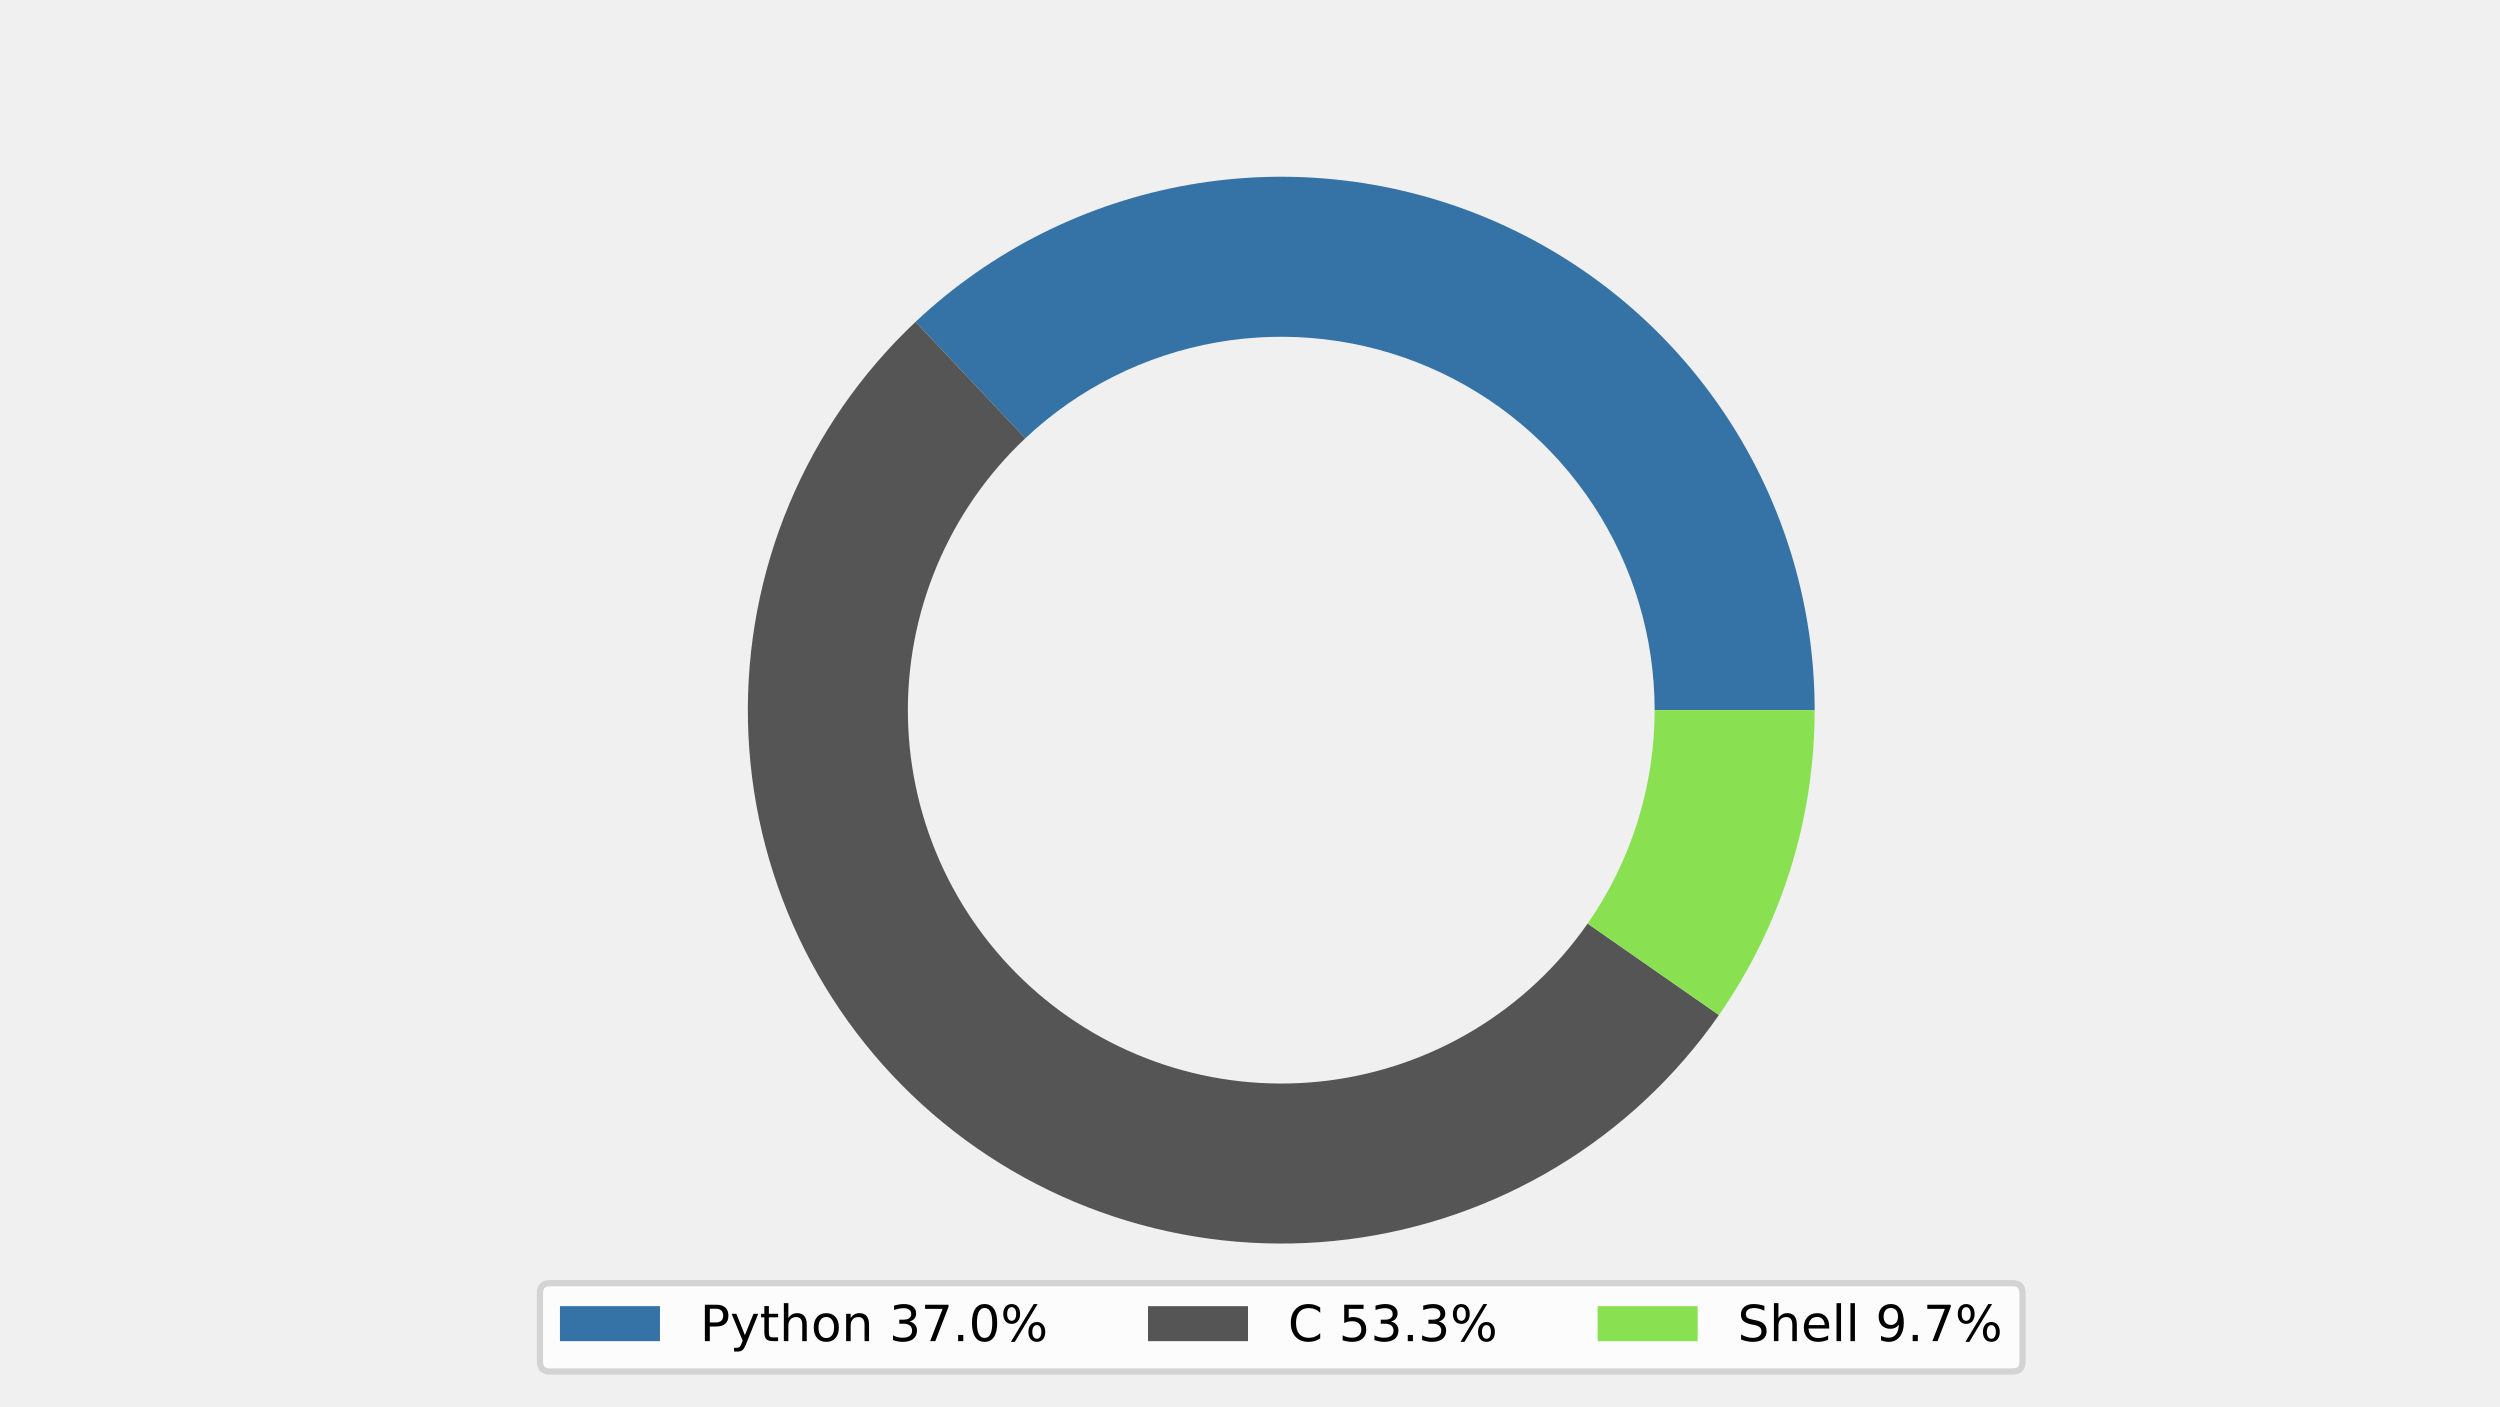
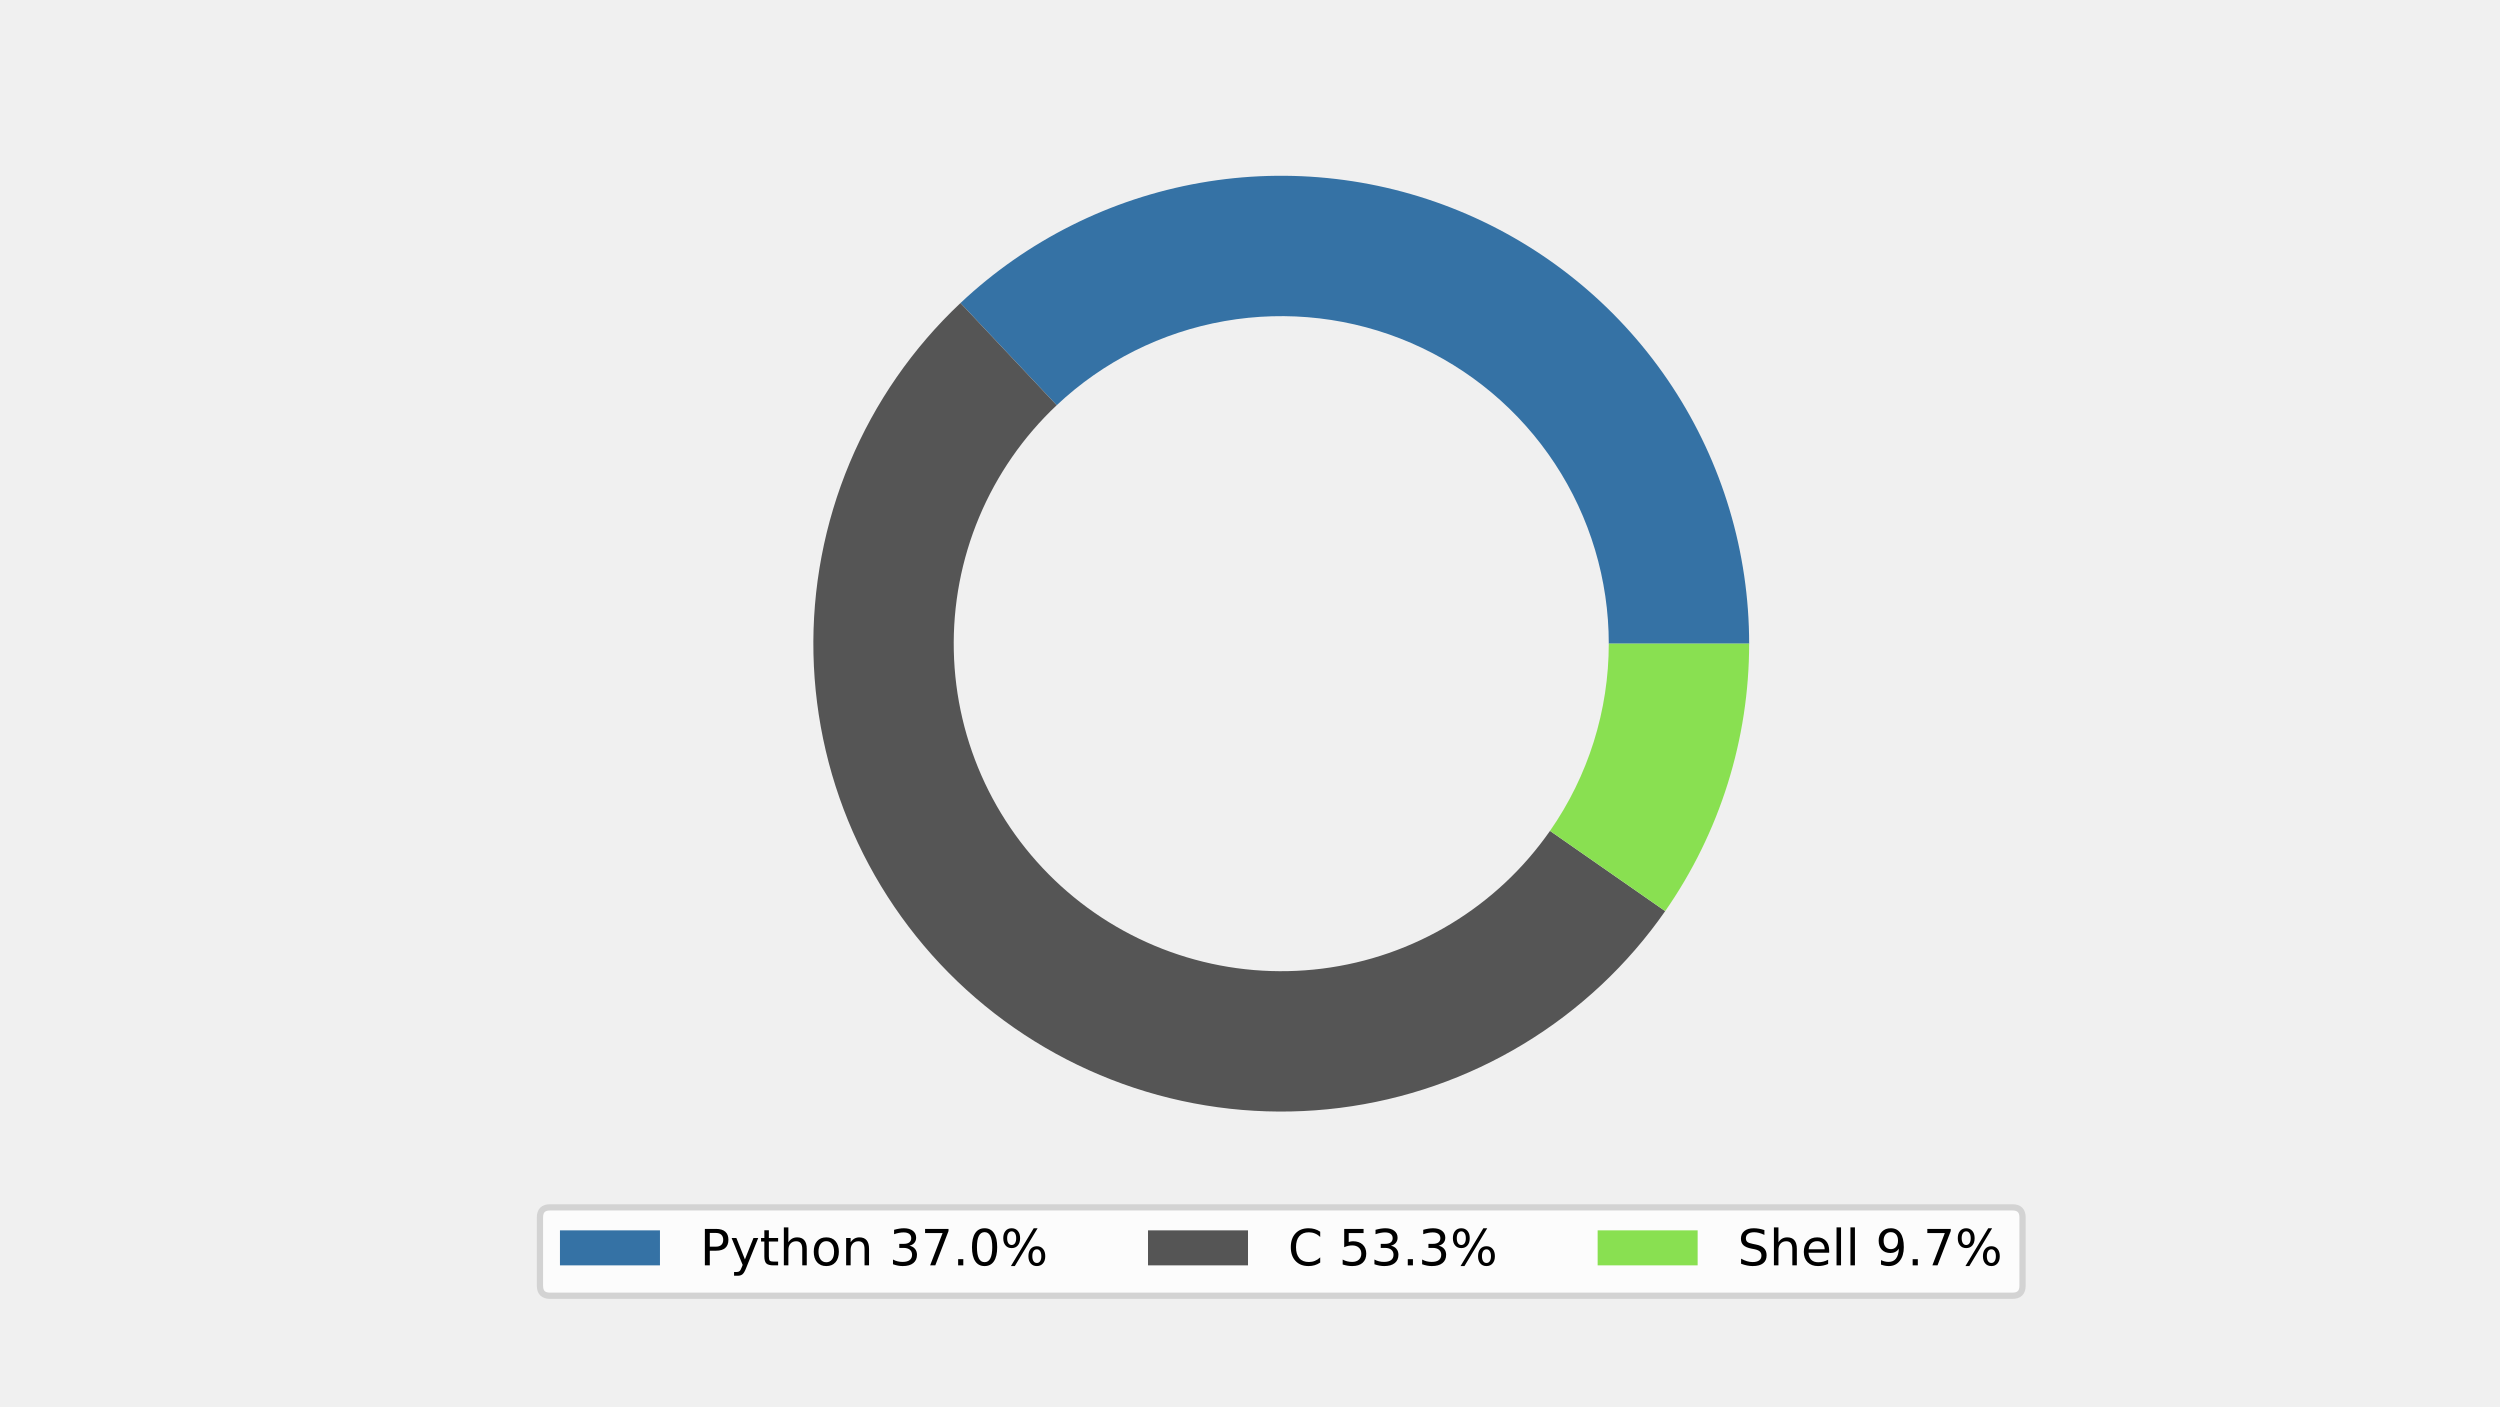
<svg xmlns="http://www.w3.org/2000/svg" xmlns:xlink="http://www.w3.org/1999/xlink" width="400pt" height="225pt" viewBox="0 0 400 225" version="1.1">
  <defs>
    <style type="text/css">*{stroke-linejoin: round; stroke-linecap: butt}</style>
  </defs>
  <g id="figure_1">
    <g id="patch_1">
      <path d="M 0 225  L 400 225  L 400 0  L 0 0  L 0 225  z " style="fill: none" />
    </g>
    <g id="axes_1">
      <g id="patch_2">
-         <path d="M 264.741 113.625  C 264.741 101.963 261.327 90.553 254.921 80.808  C 248.514 71.063 239.393 63.404 228.687 58.78  C 217.981 54.156 206.151 52.767 194.665 54.784  C 183.179 56.802 172.531 62.139 164.042 70.134  L 146.488 51.495  C 158.616 40.073 173.827 32.449 190.236 29.567  C 206.645 26.685 223.544 28.67 238.838 35.275  C 254.133 41.881 267.163 52.822 276.315 66.743  C 285.467 80.664 290.345 96.965 290.345 113.625  z " clip-path="url(#p42180d0f4a)" style="fill: #3572a5" />
+         <path d="M 257.405 102.987  C 257.405 92.757 254.409 82.748 248.79 74.2  C 243.17 65.652 235.169 58.933 225.778 54.877  C 216.387 50.821 206.01 49.603 195.935 51.372  C 185.859 53.142 176.519 57.824 169.072 64.837  L 153.674 48.487  C 164.313 38.468 177.656 31.78 192.049 29.252  C 206.443 26.724 221.267 28.465 234.683 34.259  C 248.099 40.053 259.529 49.651 267.557 61.862  C 275.585 74.074 279.864 88.373 279.864 102.987  z " clip-path="url(#pf75ff3f11f)" style="fill: #3572a5" />
      </g>
      <g id="patch_3">
-         <path d="M 164.042 70.134  C 157.952 75.87 153.134 82.821 149.901 90.536  C 146.668 98.252 145.091 106.561 145.273 114.925  C 145.455 123.288 147.391 131.521 150.957 139.089  C 154.523 146.656 159.638 153.391 165.972 158.856  C 172.306 164.321 179.717 168.395 187.726 170.814  C 195.734 173.233 204.162 173.943 212.462 172.899  C 220.762 171.854 228.75 169.077 235.909 164.749  C 243.068 160.421 249.239 154.637 254.02 147.772  L 275.029 162.407  C 268.198 172.213 259.383 180.476 249.156 186.659  C 238.929 192.842 227.517 196.809 215.659 198.302  C 203.802 199.794 191.763 198.78 180.322 195.324  C 168.882 191.869 158.294 186.048 149.246 178.241  C 140.198 170.434 132.89 160.812 127.796 150.002  C 122.702 139.191 119.935 127.43 119.675 115.482  C 119.415 103.534 121.668 91.663 126.287 80.641  C 130.905 69.619 137.788 59.689 146.488 51.495  z " clip-path="url(#p42180d0f4a)" style="fill: #555555" />
+         <path d="M 169.072 64.837  C 163.73 69.868 159.503 75.965 156.667 82.733  C 153.831 89.502 152.448 96.79 152.608 104.127  C 152.767 111.463 154.466 118.685 157.594 125.323  C 160.722 131.962 165.209 137.869 170.765 142.663  C 176.321 147.457 182.822 151.031 189.847 153.153  C 196.872 155.275 204.265 155.898 211.545 154.981  C 218.826 154.065 225.834 151.629 232.113 147.832  C 238.393 144.036 243.806 138.962 248 132.941  L 266.429 145.778  C 260.437 154.38 252.704 161.628 243.733 167.052  C 234.762 172.476 224.751 175.955 214.35 177.265  C 203.949 178.574 193.388 177.684 183.353 174.653  C 173.318 171.622 164.03 166.516 156.093 159.668  C 148.156 152.819 141.745 144.379 137.277 134.896  C 132.809 125.413 130.382 115.096 130.154 104.615  C 129.926 94.135 131.902 83.722 135.953 74.053  C 140.005 64.385 146.042 55.674 153.674 48.487  z " clip-path="url(#pf75ff3f11f)" style="fill: #555555" />
      </g>
      <g id="patch_4">
-         <path d="M 254.02 147.772  C 257.49 142.792 260.18 137.312 261.998 131.52  C 263.816 125.729 264.741 119.695 264.741 113.625  L 290.345 113.625  C 290.345 122.296 289.023 130.917 286.426 139.19  C 283.828 147.463 279.985 155.292 275.029 162.407  z " clip-path="url(#p42180d0f4a)" style="fill: #89e051" />
+         <path d="M 248 132.941  C 251.044 128.572 253.403 123.764 254.998 118.685  C 256.593 113.605 257.405 108.311 257.405 102.987  L 279.864 102.987  C 279.864 110.593 278.705 118.155 276.426 125.412  C 274.148 132.669 270.777 139.537 266.429 145.778  z " clip-path="url(#pf75ff3f11f)" style="fill: #89e051" />
      </g>
+     </g>
+     <g id="axes_2">
      <g id="legend_1">
        <g id="patch_5">
-           <path d="M 87.994 219.449  L 322.006 219.449  Q 323.606 219.449 323.606 217.849  L 323.606 206.906  Q 323.606 205.306 322.006 205.306  L 87.994 205.306  Q 86.394 205.306 86.394 206.906  L 86.394 217.849  Q 86.394 219.449 87.994 219.449  z " style="fill: #ffffff; opacity: 0.8; stroke: #cccccc; stroke-linejoin: miter" />
+           <path d="M 87.994 207.321  L 322.006 207.321  Q 323.606 207.321 323.606 205.721  L 323.606 194.779  Q 323.606 193.179 322.006 193.179  L 87.994 193.179  Q 86.394 193.179 86.394 194.779  L 86.394 205.721  Q 86.394 207.321 87.994 207.321  z " style="fill: #ffffff; opacity: 0.8; stroke: #cccccc; stroke-linejoin: miter" />
        </g>
        <g id="patch_6">
-           <path d="M 89.594 214.585  L 105.594 214.585  L 105.594 208.985  L 89.594 208.985  z " style="fill: #3572a5" />
+           <path d="M 89.594 202.458  L 105.594 202.458  L 105.594 196.857  L 89.594 196.857  z " style="fill: #3572a5" />
        </g>
        <g id="text_1">
-           <g transform="translate(111.9944 214.585) scale(0.08 -0.08)">
+           <g transform="translate(111.9944 202.4575) scale(0.08 -0.08)">
            <defs>
              <path id="DejaVuSans-50" d="M 1259 4147  L 1259 2394  L 2053 2394  Q 2494 2394 2734 2622  Q 2975 2850 2975 3272  Q 2975 3691 2734 3919  Q 2494 4147 2053 4147  L 1259 4147  z M 628 4666  L 2053 4666  Q 2838 4666 3239 4311  Q 3641 3956 3641 3272  Q 3641 2581 3239 2228  Q 2838 1875 2053 1875  L 1259 1875  L 1259 0  L 628 0  L 628 4666  z " transform="scale(0.015625)" />
              <path id="DejaVuSans-79" d="M 2059 -325  Q 1816 -950 1584 -1140  Q 1353 -1331 966 -1331  L 506 -1331  L 506 -850  L 844 -850  Q 1081 -850 1212 -737  Q 1344 -625 1503 -206  L 1606 56  L 191 3500  L 800 3500  L 1894 763  L 2988 3500  L 3597 3500  L 2059 -325  z " transform="scale(0.015625)" />
              <path id="DejaVuSans-74" d="M 1172 4494  L 1172 3500  L 2356 3500  L 2356 3053  L 1172 3053  L 1172 1153  Q 1172 725 1289 603  Q 1406 481 1766 481  L 2356 481  L 2356 0  L 1766 0  Q 1100 0 847 248  Q 594 497 594 1153  L 594 3053  L 172 3053  L 172 3500  L 594 3500  L 594 4494  L 1172 4494  z " transform="scale(0.015625)" />
              <path id="DejaVuSans-68" d="M 3513 2113  L 3513 0  L 2938 0  L 2938 2094  Q 2938 2591 2744 2837  Q 2550 3084 2163 3084  Q 1697 3084 1428 2787  Q 1159 2491 1159 1978  L 1159 0  L 581 0  L 581 4863  L 1159 4863  L 1159 2956  Q 1366 3272 1645 3428  Q 1925 3584 2291 3584  Q 2894 3584 3203 3211  Q 3513 2838 3513 2113  z " transform="scale(0.015625)" />
              <path id="DejaVuSans-6f" d="M 1959 3097  Q 1497 3097 1228 2736  Q 959 2375 959 1747  Q 959 1119 1226 758  Q 1494 397 1959 397  Q 2419 397 2687 759  Q 2956 1122 2956 1747  Q 2956 2369 2687 2733  Q 2419 3097 1959 3097  z M 1959 3584  Q 2709 3584 3137 3096  Q 3566 2609 3566 1747  Q 3566 888 3137 398  Q 2709 -91 1959 -91  Q 1206 -91 779 398  Q 353 888 353 1747  Q 353 2609 779 3096  Q 1206 3584 1959 3584  z " transform="scale(0.015625)" />
              <path id="DejaVuSans-6e" d="M 3513 2113  L 3513 0  L 2938 0  L 2938 2094  Q 2938 2591 2744 2837  Q 2550 3084 2163 3084  Q 1697 3084 1428 2787  Q 1159 2491 1159 1978  L 1159 0  L 581 0  L 581 3500  L 1159 3500  L 1159 2956  Q 1366 3272 1645 3428  Q 1925 3584 2291 3584  Q 2894 3584 3203 3211  Q 3513 2838 3513 2113  z " transform="scale(0.015625)" />
              <path id="DejaVuSans-20" transform="scale(0.015625)" />
              <path id="DejaVuSans-33" d="M 2597 2516  Q 3050 2419 3304 2112  Q 3559 1806 3559 1356  Q 3559 666 3084 287  Q 2609 -91 1734 -91  Q 1441 -91 1130 -33  Q 819 25 488 141  L 488 750  Q 750 597 1062 519  Q 1375 441 1716 441  Q 2309 441 2620 675  Q 2931 909 2931 1356  Q 2931 1769 2642 2001  Q 2353 2234 1838 2234  L 1294 2234  L 1294 2753  L 1863 2753  Q 2328 2753 2575 2939  Q 2822 3125 2822 3475  Q 2822 3834 2567 4026  Q 2313 4219 1838 4219  Q 1578 4219 1281 4162  Q 984 4106 628 3988  L 628 4550  Q 988 4650 1302 4700  Q 1616 4750 1894 4750  Q 2613 4750 3031 4423  Q 3450 4097 3450 3541  Q 3450 3153 3228 2886  Q 3006 2619 2597 2516  z " transform="scale(0.015625)" />
              <path id="DejaVuSans-37" d="M 525 4666  L 3525 4666  L 3525 4397  L 1831 0  L 1172 0  L 2766 4134  L 525 4134  L 525 4666  z " transform="scale(0.015625)" />
              <path id="DejaVuSans-2e" d="M 684 794  L 1344 794  L 1344 0  L 684 0  L 684 794  z " transform="scale(0.015625)" />
              <path id="DejaVuSans-30" d="M 2034 4250  Q 1547 4250 1301 3770  Q 1056 3291 1056 2328  Q 1056 1369 1301 889  Q 1547 409 2034 409  Q 2525 409 2770 889  Q 3016 1369 3016 2328  Q 3016 3291 2770 3770  Q 2525 4250 2034 4250  z M 2034 4750  Q 2819 4750 3233 4129  Q 3647 3509 3647 2328  Q 3647 1150 3233 529  Q 2819 -91 2034 -91  Q 1250 -91 836 529  Q 422 1150 422 2328  Q 422 3509 836 4129  Q 1250 4750 2034 4750  z " transform="scale(0.015625)" />
              <path id="DejaVuSans-25" d="M 4653 2053  Q 4381 2053 4226 1822  Q 4072 1591 4072 1178  Q 4072 772 4226 539  Q 4381 306 4653 306  Q 4919 306 5073 539  Q 5228 772 5228 1178  Q 5228 1588 5073 1820  Q 4919 2053 4653 2053  z M 4653 2450  Q 5147 2450 5437 2106  Q 5728 1763 5728 1178  Q 5728 594 5436 251  Q 5144 -91 4653 -91  Q 4153 -91 3862 251  Q 3572 594 3572 1178  Q 3572 1766 3864 2108  Q 4156 2450 4653 2450  z M 1428 4353  Q 1159 4353 1004 4120  Q 850 3888 850 3481  Q 850 3069 1003 2837  Q 1156 2606 1428 2606  Q 1700 2606 1854 2837  Q 2009 3069 2009 3481  Q 2009 3884 1853 4118  Q 1697 4353 1428 4353  z M 4250 4750  L 4750 4750  L 1831 -91  L 1331 -91  L 4250 4750  z M 1428 4750  Q 1922 4750 2215 4408  Q 2509 4066 2509 3481  Q 2509 2891 2217 2550  Q 1925 2209 1428 2209  Q 931 2209 642 2551  Q 353 2894 353 3481  Q 353 4063 643 4406  Q 934 4750 1428 4750  z " transform="scale(0.015625)" />
            </defs>
            <use xlink:href="#DejaVuSans-50" />
            <use xlink:href="#DejaVuSans-79" x="60.303" />
            <use xlink:href="#DejaVuSans-74" x="119.482" />
            <use xlink:href="#DejaVuSans-68" x="158.691" />
            <use xlink:href="#DejaVuSans-6f" x="222.07" />
            <use xlink:href="#DejaVuSans-6e" x="283.252" />
            <use xlink:href="#DejaVuSans-20" x="346.631" />
            <use xlink:href="#DejaVuSans-33" x="378.418" />
            <use xlink:href="#DejaVuSans-37" x="442.041" />
            <use xlink:href="#DejaVuSans-2e" x="505.664" />
            <use xlink:href="#DejaVuSans-30" x="537.451" />
            <use xlink:href="#DejaVuSans-25" x="601.074" />
          </g>
        </g>
        <g id="patch_7">
-           <path d="M 183.681 214.585  L 199.681 214.585  L 199.681 208.985  L 183.681 208.985  z " style="fill: #555555" />
+           <path d="M 183.681 202.458  L 199.681 202.458  L 199.681 196.857  L 183.681 196.857  z " style="fill: #555555" />
        </g>
        <g id="text_2">
-           <g transform="translate(206.0806 214.585) scale(0.08 -0.08)">
+           <g transform="translate(206.0806 202.4575) scale(0.08 -0.08)">
            <defs>
              <path id="DejaVuSans-43" d="M 4122 4306  L 4122 3641  Q 3803 3938 3442 4084  Q 3081 4231 2675 4231  Q 1875 4231 1450 3742  Q 1025 3253 1025 2328  Q 1025 1406 1450 917  Q 1875 428 2675 428  Q 3081 428 3442 575  Q 3803 722 4122 1019  L 4122 359  Q 3791 134 3420 21  Q 3050 -91 2638 -91  Q 1578 -91 968 557  Q 359 1206 359 2328  Q 359 3453 968 4101  Q 1578 4750 2638 4750  Q 3056 4750 3426 4639  Q 3797 4528 4122 4306  z " transform="scale(0.015625)" />
              <path id="DejaVuSans-35" d="M 691 4666  L 3169 4666  L 3169 4134  L 1269 4134  L 1269 2991  Q 1406 3038 1543 3061  Q 1681 3084 1819 3084  Q 2600 3084 3056 2656  Q 3513 2228 3513 1497  Q 3513 744 3044 326  Q 2575 -91 1722 -91  Q 1428 -91 1123 -41  Q 819 9 494 109  L 494 744  Q 775 591 1075 516  Q 1375 441 1709 441  Q 2250 441 2565 725  Q 2881 1009 2881 1497  Q 2881 1984 2565 2268  Q 2250 2553 1709 2553  Q 1456 2553 1204 2497  Q 953 2441 691 2322  L 691 4666  z " transform="scale(0.015625)" />
            </defs>
            <use xlink:href="#DejaVuSans-43" />
            <use xlink:href="#DejaVuSans-20" x="69.824" />
            <use xlink:href="#DejaVuSans-35" x="101.611" />
            <use xlink:href="#DejaVuSans-33" x="165.234" />
            <use xlink:href="#DejaVuSans-2e" x="228.857" />
            <use xlink:href="#DejaVuSans-33" x="260.645" />
            <use xlink:href="#DejaVuSans-25" x="324.268" />
          </g>
        </g>
        <g id="patch_8">
-           <path d="M 255.623 214.585  L 271.623 214.585  L 271.623 208.985  L 255.623 208.985  z " style="fill: #89e051" />
+           <path d="M 255.623 202.458  L 271.623 202.458  L 271.623 196.857  L 255.623 196.857  z " style="fill: #89e051" />
        </g>
        <g id="text_3">
-           <g transform="translate(278.0231 214.585) scale(0.08 -0.08)">
+           <g transform="translate(278.0231 202.4575) scale(0.08 -0.08)">
            <defs>
              <path id="DejaVuSans-53" d="M 3425 4513  L 3425 3897  Q 3066 4069 2747 4153  Q 2428 4238 2131 4238  Q 1616 4238 1336 4038  Q 1056 3838 1056 3469  Q 1056 3159 1242 3001  Q 1428 2844 1947 2747  L 2328 2669  Q 3034 2534 3370 2195  Q 3706 1856 3706 1288  Q 3706 609 3251 259  Q 2797 -91 1919 -91  Q 1588 -91 1214 -16  Q 841 59 441 206  L 441 856  Q 825 641 1194 531  Q 1563 422 1919 422  Q 2459 422 2753 634  Q 3047 847 3047 1241  Q 3047 1584 2836 1778  Q 2625 1972 2144 2069  L 1759 2144  Q 1053 2284 737 2584  Q 422 2884 422 3419  Q 422 4038 858 4394  Q 1294 4750 2059 4750  Q 2388 4750 2728 4690  Q 3069 4631 3425 4513  z " transform="scale(0.015625)" />
              <path id="DejaVuSans-65" d="M 3597 1894  L 3597 1613  L 953 1613  Q 991 1019 1311 708  Q 1631 397 2203 397  Q 2534 397 2845 478  Q 3156 559 3463 722  L 3463 178  Q 3153 47 2828 -22  Q 2503 -91 2169 -91  Q 1331 -91 842 396  Q 353 884 353 1716  Q 353 2575 817 3079  Q 1281 3584 2069 3584  Q 2775 3584 3186 3129  Q 3597 2675 3597 1894  z M 3022 2063  Q 3016 2534 2758 2815  Q 2500 3097 2075 3097  Q 1594 3097 1305 2825  Q 1016 2553 972 2059  L 3022 2063  z " transform="scale(0.015625)" />
              <path id="DejaVuSans-6c" d="M 603 4863  L 1178 4863  L 1178 0  L 603 0  L 603 4863  z " transform="scale(0.015625)" />
              <path id="DejaVuSans-39" d="M 703 97  L 703 672  Q 941 559 1184 500  Q 1428 441 1663 441  Q 2288 441 2617 861  Q 2947 1281 2994 2138  Q 2813 1869 2534 1725  Q 2256 1581 1919 1581  Q 1219 1581 811 2004  Q 403 2428 403 3163  Q 403 3881 828 4315  Q 1253 4750 1959 4750  Q 2769 4750 3195 4129  Q 3622 3509 3622 2328  Q 3622 1225 3098 567  Q 2575 -91 1691 -91  Q 1453 -91 1209 -44  Q 966 3 703 97  z M 1959 2075  Q 2384 2075 2632 2365  Q 2881 2656 2881 3163  Q 2881 3666 2632 3958  Q 2384 4250 1959 4250  Q 1534 4250 1286 3958  Q 1038 3666 1038 3163  Q 1038 2656 1286 2365  Q 1534 2075 1959 2075  z " transform="scale(0.015625)" />
            </defs>
            <use xlink:href="#DejaVuSans-53" />
            <use xlink:href="#DejaVuSans-68" x="63.477" />
            <use xlink:href="#DejaVuSans-65" x="126.855" />
            <use xlink:href="#DejaVuSans-6c" x="188.379" />
            <use xlink:href="#DejaVuSans-6c" x="216.162" />
            <use xlink:href="#DejaVuSans-20" x="243.945" />
            <use xlink:href="#DejaVuSans-39" x="275.732" />
            <use xlink:href="#DejaVuSans-2e" x="339.355" />
            <use xlink:href="#DejaVuSans-37" x="371.143" />
            <use xlink:href="#DejaVuSans-25" x="434.766" />
          </g>
        </g>
      </g>
    </g>
  </g>
  <defs>
-     <clipPath id="p42180d0f4a">
-       <path d="M 291.625 113.625  C 291.625 102.25 289.384 90.985 285.031 80.475  C 280.678 69.965 274.297 60.416 266.253 52.372  C 258.209 44.328 248.66 37.947 238.15 33.594  C 227.64 29.241 216.375 27 205 27  C 193.625 27 182.36 29.241 171.85 33.594  C 161.34 37.947 151.791 44.328 143.747 52.372  C 135.703 60.416 129.322 69.965 124.969 80.475  C 120.616 90.985 118.375 102.25 118.375 113.625  C 118.375 125 120.616 136.265 124.969 146.775  C 129.322 157.285 135.703 166.834 143.747 174.878  C 151.791 182.922 161.34 189.303 171.85 193.656  C 182.36 198.009 193.625 200.25 205 200.25  C 216.375 200.25 227.64 198.009 238.15 193.656  C 248.66 189.303 258.209 182.922 266.253 174.878  C 274.297 166.834 280.678 157.285 285.031 146.775  C 289.384 136.265 291.625 125 291.625 113.625  M 205 113.625  C 205 113.625 205 113.625 205 113.625  C 205 113.625 205 113.625 205 113.625  C 205 113.625 205 113.625 205 113.625  C 205 113.625 205 113.625 205 113.625  C 205 113.625 205 113.625 205 113.625  C 205 113.625 205 113.625 205 113.625  C 205 113.625 205 113.625 205 113.625  C 205 113.625 205 113.625 205 113.625  C 205 113.625 205 113.625 205 113.625  C 205 113.625 205 113.625 205 113.625  C 205 113.625 205 113.625 205 113.625  C 205 113.625 205 113.625 205 113.625  C 205 113.625 205 113.625 205 113.625  C 205 113.625 205 113.625 205 113.625  C 205 113.625 205 113.625 205 113.625  C 205 113.625 205 113.625 205 113.625  z " />
+     <clipPath id="pf75ff3f11f">
+       <path d="M 280.987 102.987  C 280.987 93.008 279.021 83.127 275.203 73.908  C 271.384 64.689 265.787 56.312 258.731 49.256  C 251.675 42.2 243.298 36.603 234.079 32.784  C 224.86 28.966 214.979 27 205 27  C 195.021 27 185.14 28.966 175.921 32.784  C 166.702 36.603 158.325 42.2 151.269 49.256  C 144.213 56.312 138.616 64.689 134.797 73.908  C 130.979 83.127 129.013 93.008 129.013 102.987  C 129.013 112.965 130.979 122.847 134.797 132.066  C 138.616 141.285 144.213 149.662 151.269 156.718  C 158.325 163.774 166.702 169.371 175.921 173.19  C 185.14 177.008 195.021 178.974 205 178.974  C 214.979 178.974 224.86 177.008 234.079 173.19  C 243.298 169.371 251.675 163.774 258.731 156.718  C 265.787 149.662 271.384 141.285 275.203 132.066  C 279.021 122.847 280.987 112.965 280.987 102.987  M 205 102.987  C 205 102.987 205 102.987 205 102.987  C 205 102.987 205 102.987 205 102.987  C 205 102.987 205 102.987 205 102.987  C 205 102.987 205 102.987 205 102.987  C 205 102.987 205 102.987 205 102.987  C 205 102.987 205 102.987 205 102.987  C 205 102.987 205 102.987 205 102.987  C 205 102.987 205 102.987 205 102.987  C 205 102.987 205 102.987 205 102.987  C 205 102.987 205 102.987 205 102.987  C 205 102.987 205 102.987 205 102.987  C 205 102.987 205 102.987 205 102.987  C 205 102.987 205 102.987 205 102.987  C 205 102.987 205 102.987 205 102.987  C 205 102.987 205 102.987 205 102.987  C 205 102.987 205 102.987 205 102.987  z " />
    </clipPath>
  </defs>
</svg>
